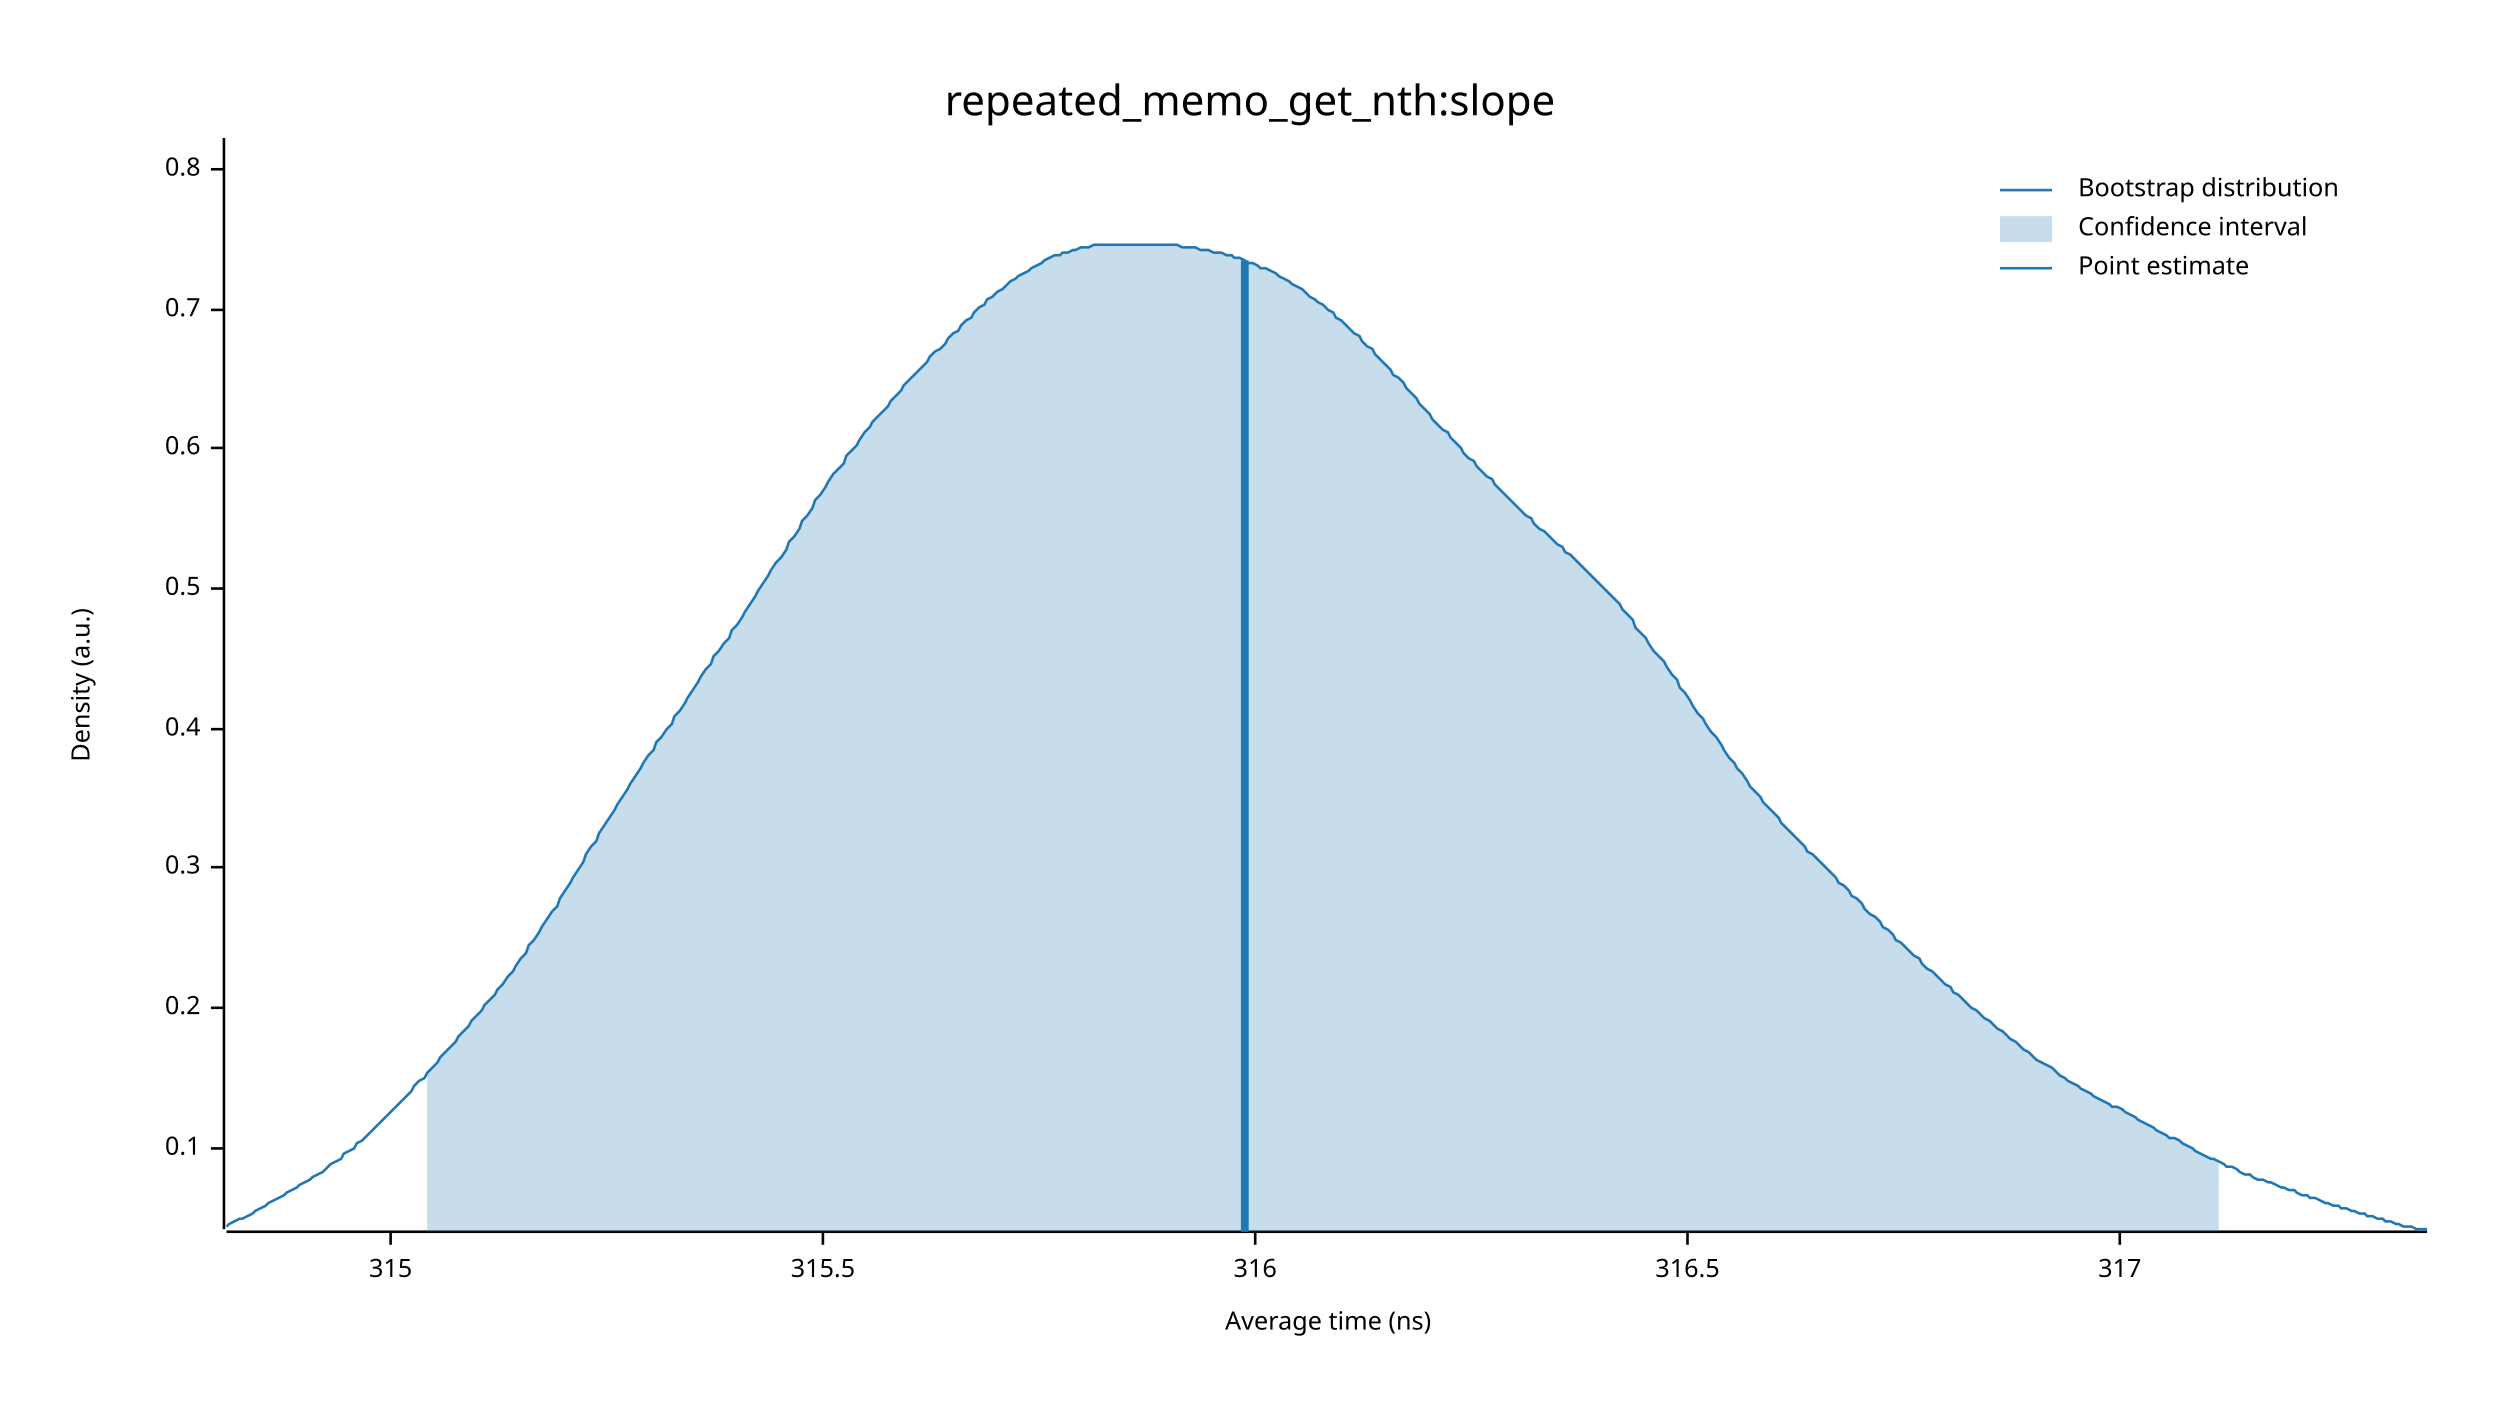
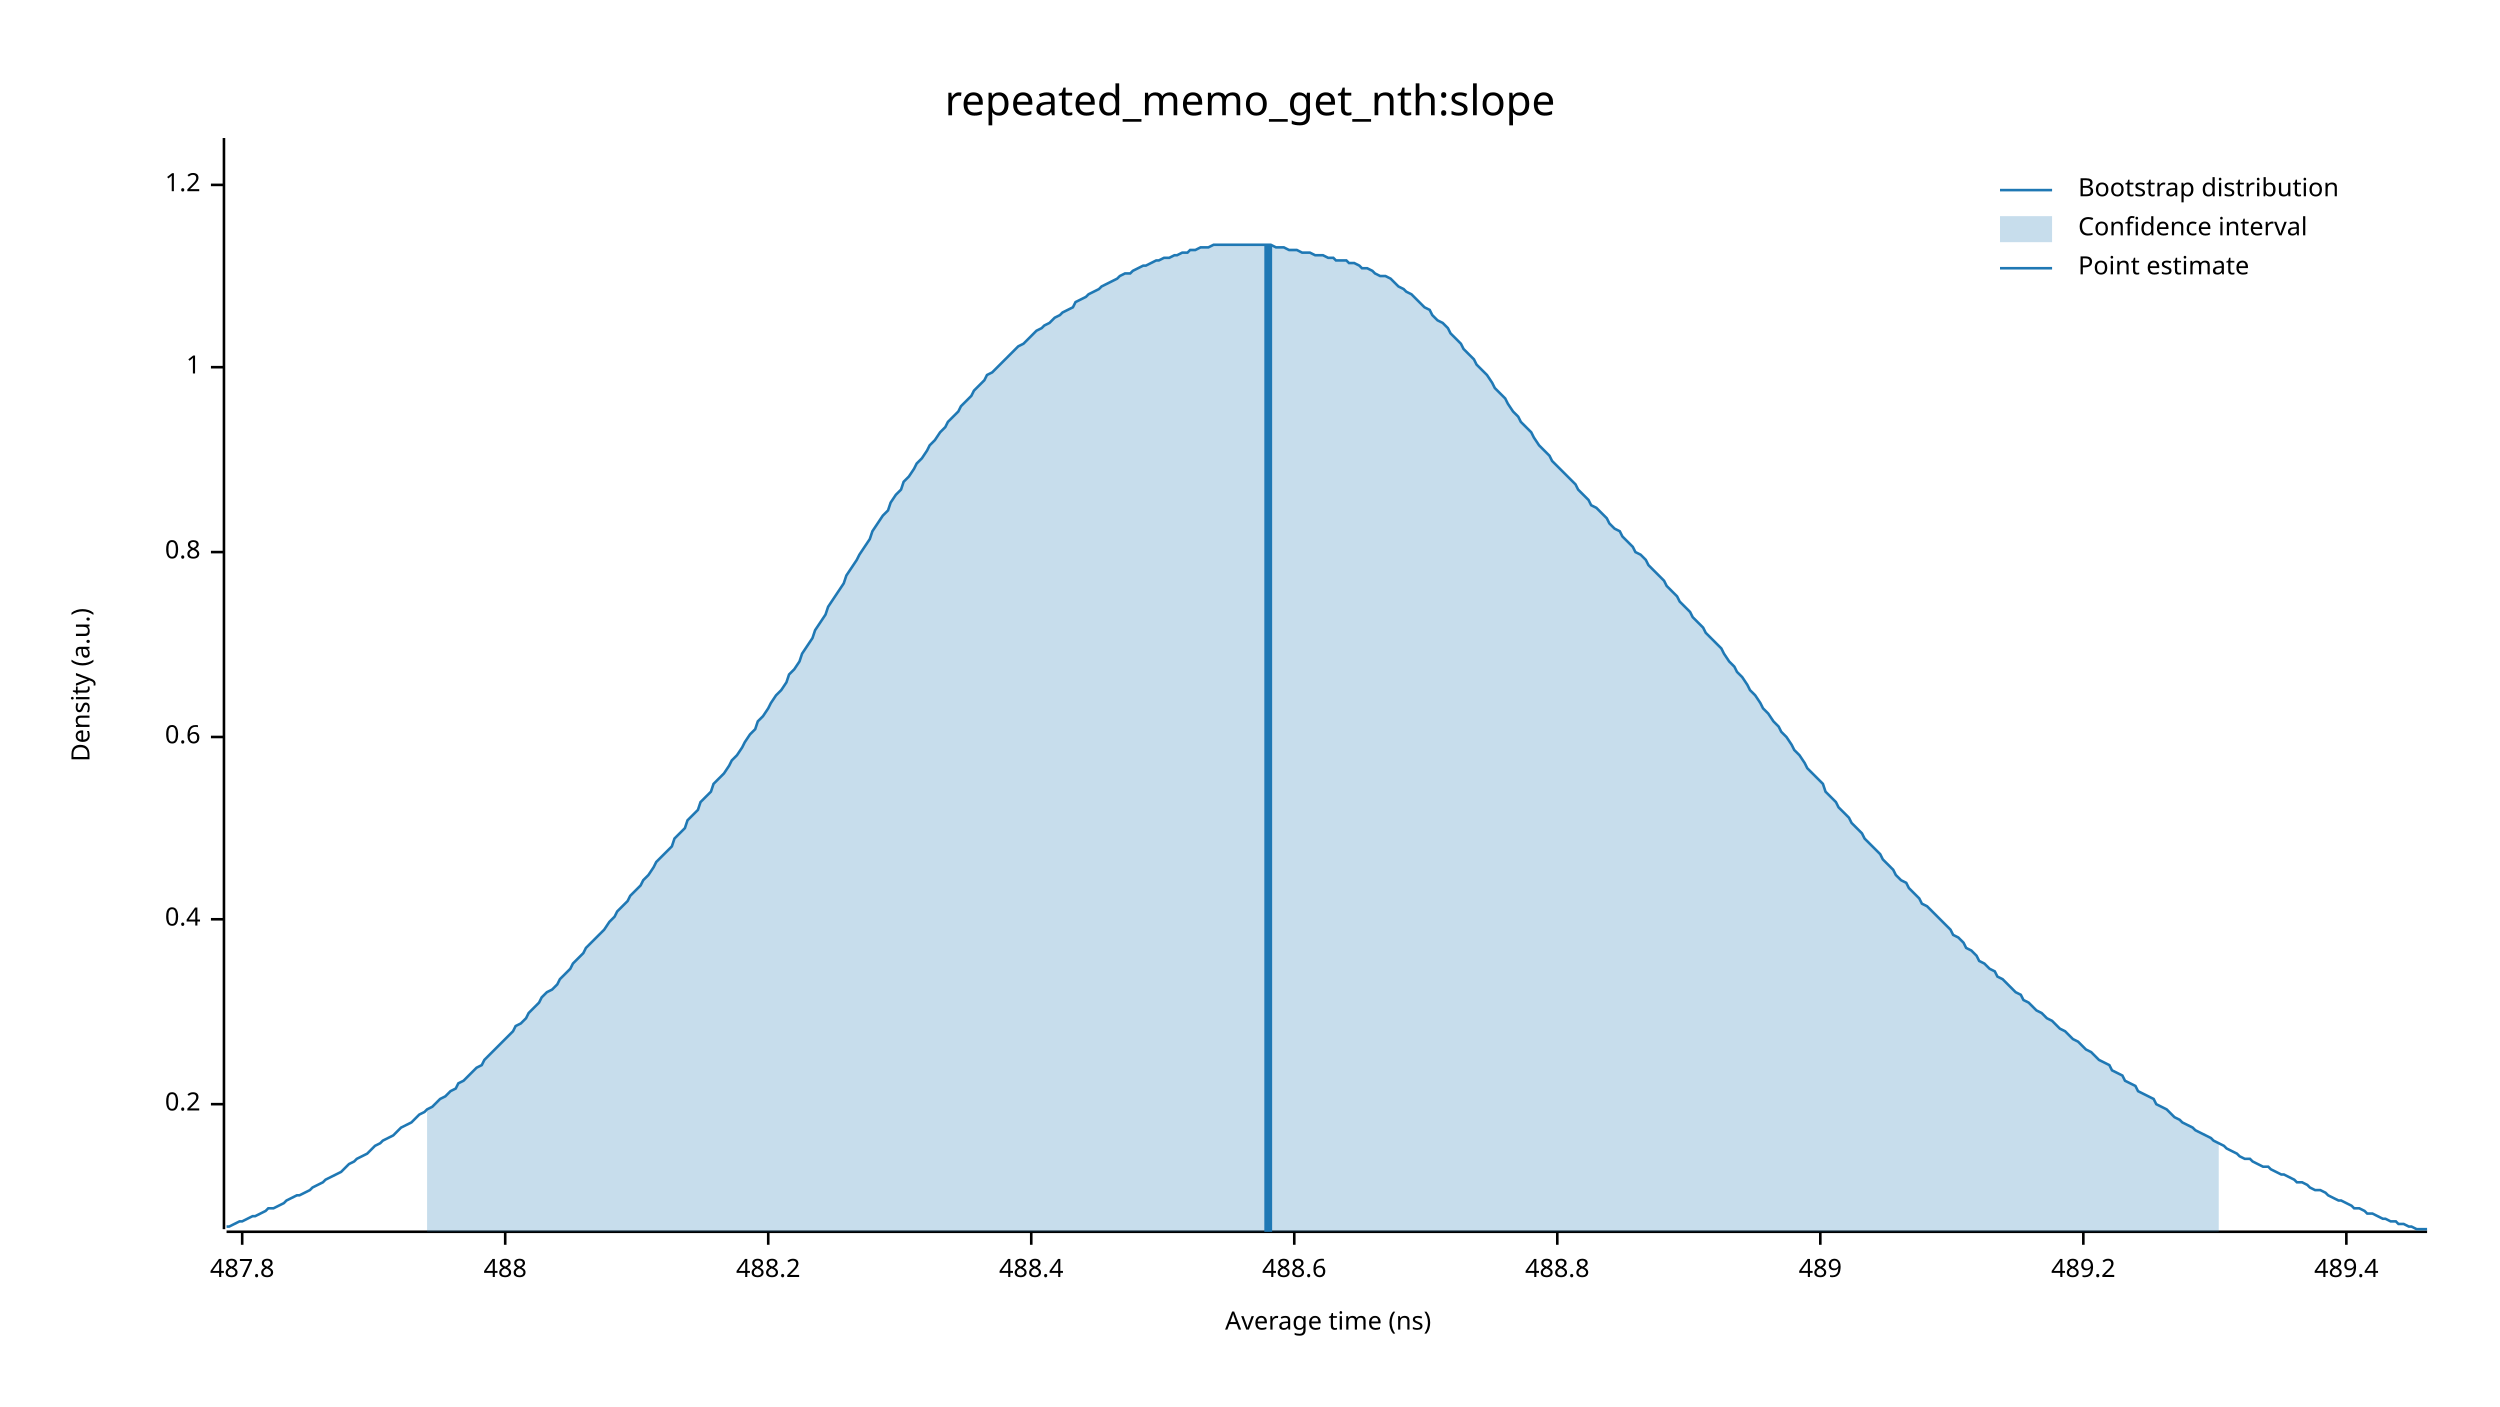
<svg xmlns="http://www.w3.org/2000/svg" width="960" height="540" viewBox="0 0 960 540">
  <text x="480" y="32" dy="0.76em" text-anchor="middle" font-family="sans-serif" font-size="16.129" opacity="1" fill="#000000">
repeated_memo_get_nth:slope
</text>
  <text x="27" y="263" dy="0.76em" text-anchor="middle" font-family="sans-serif" font-size="9.677" opacity="1" fill="#000000" transform="rotate(270, 27, 263)">
Density (a.u.)
</text>
  <text x="510" y="513" dy="-0.5ex" text-anchor="middle" font-family="sans-serif" font-size="9.677" opacity="1" fill="#000000">
Average time (ns)
</text>
  <polyline fill="none" opacity="1" stroke="#000000" stroke-width="1" points="86,53 86,472 " />
-   <text x="77" y="441" dy="0.5ex" text-anchor="end" font-family="sans-serif" font-size="9.677" opacity="1" fill="#000000">
- 0.1
- </text>
-   <polyline fill="none" opacity="1" stroke="#000000" stroke-width="1" points="81,441 86,441 " />
-   <text x="77" y="387" dy="0.5ex" text-anchor="end" font-family="sans-serif" font-size="9.677" opacity="1" fill="#000000">
+   <text x="77" y="424" dy="0.5ex" text-anchor="end" font-family="sans-serif" font-size="9.677" opacity="1" fill="#000000">
0.2
</text>
-   <polyline fill="none" opacity="1" stroke="#000000" stroke-width="1" points="81,387 86,387 " />
-   <text x="77" y="333" dy="0.5ex" text-anchor="end" font-family="sans-serif" font-size="9.677" opacity="1" fill="#000000">
- 0.3
- </text>
-   <polyline fill="none" opacity="1" stroke="#000000" stroke-width="1" points="81,333 86,333 " />
-   <text x="77" y="280" dy="0.5ex" text-anchor="end" font-family="sans-serif" font-size="9.677" opacity="1" fill="#000000">
+   <polyline fill="none" opacity="1" stroke="#000000" stroke-width="1" points="81,424 86,424 " />
+   <text x="77" y="353" dy="0.5ex" text-anchor="end" font-family="sans-serif" font-size="9.677" opacity="1" fill="#000000">
0.4
</text>
-   <polyline fill="none" opacity="1" stroke="#000000" stroke-width="1" points="81,280 86,280 " />
-   <text x="77" y="226" dy="0.5ex" text-anchor="end" font-family="sans-serif" font-size="9.677" opacity="1" fill="#000000">
- 0.5
- </text>
-   <polyline fill="none" opacity="1" stroke="#000000" stroke-width="1" points="81,226 86,226 " />
-   <text x="77" y="172" dy="0.5ex" text-anchor="end" font-family="sans-serif" font-size="9.677" opacity="1" fill="#000000">
+   <polyline fill="none" opacity="1" stroke="#000000" stroke-width="1" points="81,353 86,353 " />
+   <text x="77" y="283" dy="0.5ex" text-anchor="end" font-family="sans-serif" font-size="9.677" opacity="1" fill="#000000">
0.6
</text>
-   <polyline fill="none" opacity="1" stroke="#000000" stroke-width="1" points="81,172 86,172 " />
-   <text x="77" y="119" dy="0.5ex" text-anchor="end" font-family="sans-serif" font-size="9.677" opacity="1" fill="#000000">
- 0.7
- </text>
-   <polyline fill="none" opacity="1" stroke="#000000" stroke-width="1" points="81,119 86,119 " />
-   <text x="77" y="65" dy="0.5ex" text-anchor="end" font-family="sans-serif" font-size="9.677" opacity="1" fill="#000000">
+   <polyline fill="none" opacity="1" stroke="#000000" stroke-width="1" points="81,283 86,283 " />
+   <text x="77" y="212" dy="0.5ex" text-anchor="end" font-family="sans-serif" font-size="9.677" opacity="1" fill="#000000">
0.8
</text>
-   <polyline fill="none" opacity="1" stroke="#000000" stroke-width="1" points="81,65 86,65 " />
+   <polyline fill="none" opacity="1" stroke="#000000" stroke-width="1" points="81,212 86,212 " />
+   <text x="77" y="141" dy="0.5ex" text-anchor="end" font-family="sans-serif" font-size="9.677" opacity="1" fill="#000000">
+ 1
+ </text>
+   <polyline fill="none" opacity="1" stroke="#000000" stroke-width="1" points="81,141 86,141 " />
+   <text x="77" y="71" dy="0.5ex" text-anchor="end" font-family="sans-serif" font-size="9.677" opacity="1" fill="#000000">
+ 1.2
+ </text>
+   <polyline fill="none" opacity="1" stroke="#000000" stroke-width="1" points="81,71 86,71 " />
  <polyline fill="none" opacity="1" stroke="#000000" stroke-width="1" points="87,473 932,473 " />
-   <text x="150" y="483" dy="0.76em" text-anchor="middle" font-family="sans-serif" font-size="9.677" opacity="1" fill="#000000">
- 315
+   <text x="93" y="483" dy="0.76em" text-anchor="middle" font-family="sans-serif" font-size="9.677" opacity="1" fill="#000000">
+ 487.8
</text>
-   <polyline fill="none" opacity="1" stroke="#000000" stroke-width="1" points="150,473 150,478 " />
-   <text x="316" y="483" dy="0.76em" text-anchor="middle" font-family="sans-serif" font-size="9.677" opacity="1" fill="#000000">
- 315.5
+   <polyline fill="none" opacity="1" stroke="#000000" stroke-width="1" points="93,473 93,478 " />
+   <text x="194" y="483" dy="0.76em" text-anchor="middle" font-family="sans-serif" font-size="9.677" opacity="1" fill="#000000">
+ 488
</text>
-   <polyline fill="none" opacity="1" stroke="#000000" stroke-width="1" points="316,473 316,478 " />
-   <text x="482" y="483" dy="0.76em" text-anchor="middle" font-family="sans-serif" font-size="9.677" opacity="1" fill="#000000">
- 316
+   <polyline fill="none" opacity="1" stroke="#000000" stroke-width="1" points="194,473 194,478 " />
+   <text x="295" y="483" dy="0.76em" text-anchor="middle" font-family="sans-serif" font-size="9.677" opacity="1" fill="#000000">
+ 488.2
</text>
-   <polyline fill="none" opacity="1" stroke="#000000" stroke-width="1" points="482,473 482,478 " />
-   <text x="648" y="483" dy="0.76em" text-anchor="middle" font-family="sans-serif" font-size="9.677" opacity="1" fill="#000000">
- 316.5
+   <polyline fill="none" opacity="1" stroke="#000000" stroke-width="1" points="295,473 295,478 " />
+   <text x="396" y="483" dy="0.76em" text-anchor="middle" font-family="sans-serif" font-size="9.677" opacity="1" fill="#000000">
+ 488.4
</text>
-   <polyline fill="none" opacity="1" stroke="#000000" stroke-width="1" points="648,473 648,478 " />
-   <text x="814" y="483" dy="0.76em" text-anchor="middle" font-family="sans-serif" font-size="9.677" opacity="1" fill="#000000">
- 317
+   <polyline fill="none" opacity="1" stroke="#000000" stroke-width="1" points="396,473 396,478 " />
+   <text x="497" y="483" dy="0.76em" text-anchor="middle" font-family="sans-serif" font-size="9.677" opacity="1" fill="#000000">
+ 488.6
</text>
-   <polyline fill="none" opacity="1" stroke="#000000" stroke-width="1" points="814,473 814,478 " />
-   <polyline fill="none" opacity="1" stroke="#1F78B4" stroke-width="1" points="87,471 88,470 90,469 92,468 93,468 95,467 97,466 98,465 100,464 102,463 103,462 105,461 107,460 109,459 110,458 112,457 114,456 115,455 117,454 119,453 120,452 122,451 124,450 125,449 127,447 129,446 131,445 132,443 134,442 136,441 137,439 139,438 141,436 142,435 144,433 146,431 147,430 149,428 151,426 153,424 154,423 156,421 158,419 159,417 161,415 163,414 164,412 166,410 168,408 169,406 171,404 173,402 175,400 176,398 178,396 180,394 181,392 183,390 185,388 186,386 188,384 190,382 191,380 193,378 195,375 197,373 198,371 200,368 202,366 203,363 205,361 207,358 208,356 210,353 212,350 214,348 215,345 217,342 219,339 220,337 222,334 224,331 225,328 227,325 229,323 230,320 232,317 234,314 236,311 237,309 239,306 241,303 242,301 244,298 246,295 247,293 249,290 251,288 252,285 254,283 256,280 258,278 259,275 261,273 263,270 264,268 266,265 268,262 269,260 271,257 273,255 274,252 276,250 278,247 280,245 281,242 283,240 285,237 286,235 288,232 290,229 291,227 293,224 295,221 296,219 298,216 300,214 302,211 303,208 305,206 307,203 308,200 310,198 312,195 313,192 315,190 317,187 318,185 320,182 322,180 324,178 325,175 327,173 329,171 330,169 332,166 334,164 335,162 337,160 339,158 341,156 342,154 344,152 346,150 347,148 349,146 351,144 352,143 354,141 356,139 357,137 359,135 361,134 363,132 364,130 366,128 368,127 369,125 371,123 373,122 374,120 376,118 378,117 379,115 381,114 383,112 385,111 386,110 388,108 390,107 391,106 393,105 395,104 396,103 398,102 400,101 401,100 403,99 405,98 407,98 408,97 410,97 412,96 413,96 415,95 417,95 418,95 420,94 422,94 423,94 425,94 427,94 429,94 430,94 432,94 434,94 435,94 437,94 439,94 440,94 442,94 444,94 445,94 447,94 449,94 451,94 452,94 454,95 456,95 457,95 459,95 461,96 462,96 464,96 466,97 468,97 469,97 471,98 473,98 474,99 476,99 478,100 479,101 481,101 483,102 484,103 486,103 488,104 490,105 491,106 493,107 495,108 496,109 498,110 500,111 501,112 503,114 505,115 506,116 508,117 510,119 512,120 513,122 515,123 517,125 518,126 520,128 522,129 523,131 525,133 527,134 528,136 530,138 532,140 534,142 535,144 537,145 539,147 540,149 542,151 544,153 545,155 547,157 549,159 550,161 552,163 554,165 556,166 557,168 559,170 561,172 562,174 564,176 566,177 567,179 569,181 571,183 573,184 574,186 576,188 578,190 579,191 581,193 583,195 584,196 586,198 588,199 589,201 591,203 593,204 595,206 596,207 598,209 600,210 601,212 603,213 605,215 606,216 608,218 610,220 611,221 613,223 615,225 617,227 618,228 620,230 622,232 623,234 625,236 627,238 628,241 630,243 632,245 633,247 635,250 637,252 639,254 640,256 642,259 644,261 645,264 647,266 649,269 650,271 652,274 654,276 655,278 657,281 659,283 661,286 662,288 664,291 666,293 667,295 669,297 671,300 672,302 674,304 676,306 677,308 679,310 681,312 683,314 684,316 686,318 688,320 689,321 691,323 693,325 694,327 696,328 698,330 700,332 701,333 703,335 705,337 706,339 708,340 710,342 711,344 713,345 715,347 716,349 718,351 720,352 722,354 723,356 725,357 727,359 728,361 730,362 732,364 733,365 735,367 737,368 738,370 740,372 742,373 744,375 745,376 747,378 749,379 750,381 752,382 754,384 755,385 757,387 759,388 760,389 762,391 764,392 766,394 767,395 769,396 771,398 772,399 774,400 776,402 777,403 779,404 781,406 782,407 784,408 786,409 788,410 789,411 791,413 793,414 794,415 796,416 798,417 799,418 801,419 803,420 804,421 806,422 808,423 810,424 811,425 813,425 815,426 816,427 818,428 820,429 821,430 823,431 825,432 827,433 828,434 830,435 832,436 833,437 835,437 837,438 838,439 840,440 842,441 843,442 845,443 847,444 849,445 850,445 852,446 854,447 855,448 857,448 859,449 860,450 862,451 864,451 865,452 867,453 869,453 871,454 872,454 874,455 876,456 877,456 879,457 881,457 882,458 884,459 886,459 887,460 889,460 891,461 893,462 894,462 896,463 898,463 899,464 901,464 903,465 904,465 906,466 908,466 909,467 911,467 913,468 915,468 916,469 918,469 920,470 921,470 923,471 925,471 926,471 928,472 930,472 932,472 " />
-   <polygon opacity="0.25" fill="#1F78B4" points="164,412 166,410 168,408 169,406 171,404 173,402 175,400 176,398 178,396 180,394 181,392 183,390 185,388 186,386 188,384 190,382 191,380 193,378 195,375 197,373 198,371 200,368 202,366 203,363 205,361 207,358 208,356 210,353 212,350 214,348 215,345 217,342 219,339 220,337 222,334 224,331 225,328 227,325 229,323 230,320 232,317 234,314 236,311 237,309 239,306 241,303 242,301 244,298 246,295 247,293 249,290 251,288 252,285 254,283 256,280 258,278 259,275 261,273 263,270 264,268 266,265 268,262 269,260 271,257 273,255 274,252 276,250 278,247 280,245 281,242 283,240 285,237 286,235 288,232 290,229 291,227 293,224 295,221 296,219 298,216 300,214 302,211 303,208 305,206 307,203 308,200 310,198 312,195 313,192 315,190 317,187 318,185 320,182 322,180 324,178 325,175 327,173 329,171 330,169 332,166 334,164 335,162 337,160 339,158 341,156 342,154 344,152 346,150 347,148 349,146 351,144 352,143 354,141 356,139 357,137 359,135 361,134 363,132 364,130 366,128 368,127 369,125 371,123 373,122 374,120 376,118 378,117 379,115 381,114 383,112 385,111 386,110 388,108 390,107 391,106 393,105 395,104 396,103 398,102 400,101 401,100 403,99 405,98 407,98 408,97 410,97 412,96 413,96 415,95 417,95 418,95 420,94 422,94 423,94 425,94 427,94 429,94 430,94 432,94 434,94 435,94 437,94 439,94 440,94 442,94 444,94 445,94 447,94 449,94 451,94 452,94 454,95 456,95 457,95 459,95 461,96 462,96 464,96 466,97 468,97 469,97 471,98 473,98 474,99 476,99 478,100 479,101 481,101 483,102 484,103 486,103 488,104 490,105 491,106 493,107 495,108 496,109 498,110 500,111 501,112 503,114 505,115 506,116 508,117 510,119 512,120 513,122 515,123 517,125 518,126 520,128 522,129 523,131 525,133 527,134 528,136 530,138 532,140 534,142 535,144 537,145 539,147 540,149 542,151 544,153 545,155 547,157 549,159 550,161 552,163 554,165 556,166 557,168 559,170 561,172 562,174 564,176 566,177 567,179 569,181 571,183 573,184 574,186 576,188 578,190 579,191 581,193 583,195 584,196 586,198 588,199 589,201 591,203 593,204 595,206 596,207 598,209 600,210 601,212 603,213 605,215 606,216 608,218 610,220 611,221 613,223 615,225 617,227 618,228 620,230 622,232 623,234 625,236 627,238 628,241 630,243 632,245 633,247 635,250 637,252 639,254 640,256 642,259 644,261 645,264 647,266 649,269 650,271 652,274 654,276 655,278 657,281 659,283 661,286 662,288 664,291 666,293 667,295 669,297 671,300 672,302 674,304 676,306 677,308 679,310 681,312 683,314 684,316 686,318 688,320 689,321 691,323 693,325 694,327 696,328 698,330 700,332 701,333 703,335 705,337 706,339 708,340 710,342 711,344 713,345 715,347 716,349 718,351 720,352 722,354 723,356 725,357 727,359 728,361 730,362 732,364 733,365 735,367 737,368 738,370 740,372 742,373 744,375 745,376 747,378 749,379 750,381 752,382 754,384 755,385 757,387 759,388 760,389 762,391 764,392 766,394 767,395 769,396 771,398 772,399 774,400 776,402 777,403 779,404 781,406 782,407 784,408 786,409 788,410 789,411 791,413 793,414 794,415 796,416 798,417 799,418 801,419 803,420 804,421 806,422 808,423 810,424 811,425 813,425 815,426 816,427 818,428 820,429 821,430 823,431 825,432 827,433 828,434 830,435 832,436 833,437 835,437 837,438 838,439 840,440 842,441 843,442 845,443 847,444 849,445 850,445 852,446 852,473 164,473 " />
-   <polyline fill="none" opacity="1" stroke="#1F78B4" stroke-width="3" points="478,473 478,100 " />
+   <polyline fill="none" opacity="1" stroke="#000000" stroke-width="1" points="497,473 497,478 " />
+   <text x="598" y="483" dy="0.76em" text-anchor="middle" font-family="sans-serif" font-size="9.677" opacity="1" fill="#000000">
+ 488.8
+ </text>
+   <polyline fill="none" opacity="1" stroke="#000000" stroke-width="1" points="598,473 598,478 " />
+   <text x="699" y="483" dy="0.76em" text-anchor="middle" font-family="sans-serif" font-size="9.677" opacity="1" fill="#000000">
+ 489
+ </text>
+   <polyline fill="none" opacity="1" stroke="#000000" stroke-width="1" points="699,473 699,478 " />
+   <text x="800" y="483" dy="0.76em" text-anchor="middle" font-family="sans-serif" font-size="9.677" opacity="1" fill="#000000">
+ 489.2
+ </text>
+   <polyline fill="none" opacity="1" stroke="#000000" stroke-width="1" points="800,473 800,478 " />
+   <text x="901" y="483" dy="0.76em" text-anchor="middle" font-family="sans-serif" font-size="9.677" opacity="1" fill="#000000">
+ 489.4
+ </text>
+   <polyline fill="none" opacity="1" stroke="#000000" stroke-width="1" points="901,473 901,478 " />
+   <polyline fill="none" opacity="1" stroke="#1F78B4" stroke-width="1" points="87,471 88,471 90,470 92,469 93,469 95,468 97,467 98,467 100,466 102,465 103,464 105,464 107,463 109,462 110,461 112,460 114,459 115,459 117,458 119,457 120,456 122,455 124,454 125,453 127,452 129,451 131,450 132,449 134,447 136,446 137,445 139,444 141,443 142,442 144,440 146,439 147,438 149,437 151,436 153,434 154,433 156,432 158,431 159,430 161,428 163,427 164,426 166,425 168,423 169,422 171,421 173,419 175,418 176,416 178,415 180,413 181,412 183,410 185,409 186,407 188,405 190,403 191,402 193,400 195,398 197,396 198,394 200,393 202,391 203,389 205,387 207,385 208,383 210,381 212,380 214,378 215,376 217,374 219,372 220,370 222,368 224,366 225,364 227,362 229,360 230,359 232,357 234,354 236,352 237,350 239,348 241,346 242,344 244,342 246,340 247,338 249,336 251,333 252,331 254,329 256,327 258,325 259,322 261,320 263,318 264,315 266,313 268,311 269,308 271,306 273,304 274,301 276,299 278,297 280,294 281,292 283,290 285,287 286,285 288,282 290,280 291,277 293,275 295,272 296,270 298,267 300,265 302,262 303,259 305,257 307,254 308,251 310,248 312,245 313,242 315,239 317,236 318,233 320,230 322,227 324,224 325,221 327,218 329,215 330,213 332,210 334,207 335,204 337,201 339,198 341,196 342,193 344,190 346,188 347,185 349,183 351,180 352,178 354,176 356,173 357,171 359,169 361,166 363,164 364,162 366,160 368,158 369,156 371,154 373,152 374,150 376,148 378,146 379,144 381,143 383,141 385,139 386,138 388,136 390,134 391,133 393,132 395,130 396,129 398,127 400,126 401,125 403,124 405,122 407,121 408,120 410,119 412,118 413,116 415,115 417,114 418,113 420,112 422,111 423,110 425,109 427,108 429,107 430,106 432,105 434,105 435,104 437,103 439,102 440,102 442,101 444,100 445,100 447,99 449,99 451,98 452,98 454,97 456,97 457,96 459,96 461,95 462,95 464,95 466,94 468,94 469,94 471,94 473,94 474,94 476,94 478,94 479,94 481,94 483,94 484,94 486,94 488,94 490,95 491,95 493,95 495,96 496,96 498,96 500,97 501,97 503,97 505,98 506,98 508,98 510,99 512,99 513,100 515,100 517,100 518,101 520,101 522,102 523,103 525,103 527,104 528,105 530,106 532,106 534,107 535,108 537,110 539,111 540,112 542,113 544,115 545,116 547,118 549,119 550,121 552,123 554,124 556,126 557,128 559,130 561,132 562,134 564,136 566,138 567,140 569,142 571,144 573,147 574,149 576,151 578,153 579,155 581,158 583,160 584,162 586,164 588,166 589,168 591,171 593,173 595,175 596,177 598,179 600,181 601,182 603,184 605,186 606,188 608,190 610,192 611,194 613,195 615,197 617,199 618,201 620,203 622,204 623,206 625,208 627,210 628,212 630,213 632,215 633,217 635,219 637,221 639,223 640,225 642,227 644,229 645,231 647,233 649,235 650,237 652,239 654,241 655,243 657,245 659,247 661,249 662,251 664,254 666,256 667,258 669,260 671,263 672,265 674,267 676,270 677,272 679,274 681,277 683,279 684,281 686,283 688,286 689,288 691,290 693,293 694,295 696,297 698,299 700,301 701,304 703,306 705,308 706,310 708,312 710,314 711,316 713,318 715,320 716,322 718,324 720,326 722,328 723,330 725,332 727,334 728,336 730,338 732,339 733,341 735,343 737,345 738,347 740,348 742,350 744,352 745,353 747,355 749,357 750,359 752,360 754,362 755,364 757,365 759,367 760,369 762,370 764,372 766,373 767,375 769,376 771,378 772,379 774,381 776,382 777,384 779,385 781,387 782,388 784,389 786,391 788,392 789,393 791,395 793,396 794,397 796,399 798,400 799,401 801,403 803,404 804,405 806,407 808,408 810,409 811,411 813,412 815,413 816,415 818,416 820,417 821,419 823,420 825,421 827,422 828,424 830,425 832,426 833,427 835,429 837,430 838,431 840,432 842,433 843,434 845,435 847,436 849,437 850,438 852,439 854,440 855,441 857,442 859,443 860,444 862,445 864,445 865,446 867,447 869,448 871,448 872,449 874,450 876,451 877,451 879,452 881,453 882,454 884,454 886,455 887,456 889,457 891,457 893,458 894,459 896,460 898,461 899,461 901,462 903,463 904,464 906,464 908,465 909,466 911,466 913,467 915,468 916,468 918,469 920,469 921,470 923,470 925,471 926,471 928,472 930,472 932,472 " />
+   <polygon opacity="0.25" fill="#1F78B4" points="164,426 166,425 168,423 169,422 171,421 173,419 175,418 176,416 178,415 180,413 181,412 183,410 185,409 186,407 188,405 190,403 191,402 193,400 195,398 197,396 198,394 200,393 202,391 203,389 205,387 207,385 208,383 210,381 212,380 214,378 215,376 217,374 219,372 220,370 222,368 224,366 225,364 227,362 229,360 230,359 232,357 234,354 236,352 237,350 239,348 241,346 242,344 244,342 246,340 247,338 249,336 251,333 252,331 254,329 256,327 258,325 259,322 261,320 263,318 264,315 266,313 268,311 269,308 271,306 273,304 274,301 276,299 278,297 280,294 281,292 283,290 285,287 286,285 288,282 290,280 291,277 293,275 295,272 296,270 298,267 300,265 302,262 303,259 305,257 307,254 308,251 310,248 312,245 313,242 315,239 317,236 318,233 320,230 322,227 324,224 325,221 327,218 329,215 330,213 332,210 334,207 335,204 337,201 339,198 341,196 342,193 344,190 346,188 347,185 349,183 351,180 352,178 354,176 356,173 357,171 359,169 361,166 363,164 364,162 366,160 368,158 369,156 371,154 373,152 374,150 376,148 378,146 379,144 381,143 383,141 385,139 386,138 388,136 390,134 391,133 393,132 395,130 396,129 398,127 400,126 401,125 403,124 405,122 407,121 408,120 410,119 412,118 413,116 415,115 417,114 418,113 420,112 422,111 423,110 425,109 427,108 429,107 430,106 432,105 434,105 435,104 437,103 439,102 440,102 442,101 444,100 445,100 447,99 449,99 451,98 452,98 454,97 456,97 457,96 459,96 461,95 462,95 464,95 466,94 468,94 469,94 471,94 473,94 474,94 476,94 478,94 479,94 481,94 483,94 484,94 486,94 488,94 490,95 491,95 493,95 495,96 496,96 498,96 500,97 501,97 503,97 505,98 506,98 508,98 510,99 512,99 513,100 515,100 517,100 518,101 520,101 522,102 523,103 525,103 527,104 528,105 530,106 532,106 534,107 535,108 537,110 539,111 540,112 542,113 544,115 545,116 547,118 549,119 550,121 552,123 554,124 556,126 557,128 559,130 561,132 562,134 564,136 566,138 567,140 569,142 571,144 573,147 574,149 576,151 578,153 579,155 581,158 583,160 584,162 586,164 588,166 589,168 591,171 593,173 595,175 596,177 598,179 600,181 601,182 603,184 605,186 606,188 608,190 610,192 611,194 613,195 615,197 617,199 618,201 620,203 622,204 623,206 625,208 627,210 628,212 630,213 632,215 633,217 635,219 637,221 639,223 640,225 642,227 644,229 645,231 647,233 649,235 650,237 652,239 654,241 655,243 657,245 659,247 661,249 662,251 664,254 666,256 667,258 669,260 671,263 672,265 674,267 676,270 677,272 679,274 681,277 683,279 684,281 686,283 688,286 689,288 691,290 693,293 694,295 696,297 698,299 700,301 701,304 703,306 705,308 706,310 708,312 710,314 711,316 713,318 715,320 716,322 718,324 720,326 722,328 723,330 725,332 727,334 728,336 730,338 732,339 733,341 735,343 737,345 738,347 740,348 742,350 744,352 745,353 747,355 749,357 750,359 752,360 754,362 755,364 757,365 759,367 760,369 762,370 764,372 766,373 767,375 769,376 771,378 772,379 774,381 776,382 777,384 779,385 781,387 782,388 784,389 786,391 788,392 789,393 791,395 793,396 794,397 796,399 798,400 799,401 801,403 803,404 804,405 806,407 808,408 810,409 811,411 813,412 815,413 816,415 818,416 820,417 821,419 823,420 825,421 827,422 828,424 830,425 832,426 833,427 835,429 837,430 838,431 840,432 842,433 843,434 845,435 847,436 849,437 850,438 852,439 852,473 164,473 " />
+   <polyline fill="none" opacity="1" stroke="#1F78B4" stroke-width="3" points="487,473 487,94 " />
  <text x="798" y="68" dy="0.76em" text-anchor="start" font-family="sans-serif" font-size="9.677" opacity="1" fill="#000000">
Bootstrap distribution
</text>
  <text x="798" y="83" dy="0.76em" text-anchor="start" font-family="sans-serif" font-size="9.677" opacity="1" fill="#000000">
Confidence interval
</text>
  <text x="798" y="98" dy="0.76em" text-anchor="start" font-family="sans-serif" font-size="9.677" opacity="1" fill="#000000">
Point estimate
</text>
  <polyline fill="none" opacity="1" stroke="#1F78B4" stroke-width="1" points="768,73 788,73 " />
  <rect x="768" y="83" width="20" height="10" opacity="0.25" fill="#1F78B4" stroke="none" />
  <polyline fill="none" opacity="1" stroke="#1F78B4" stroke-width="1" points="768,103 788,103 " />
</svg>
